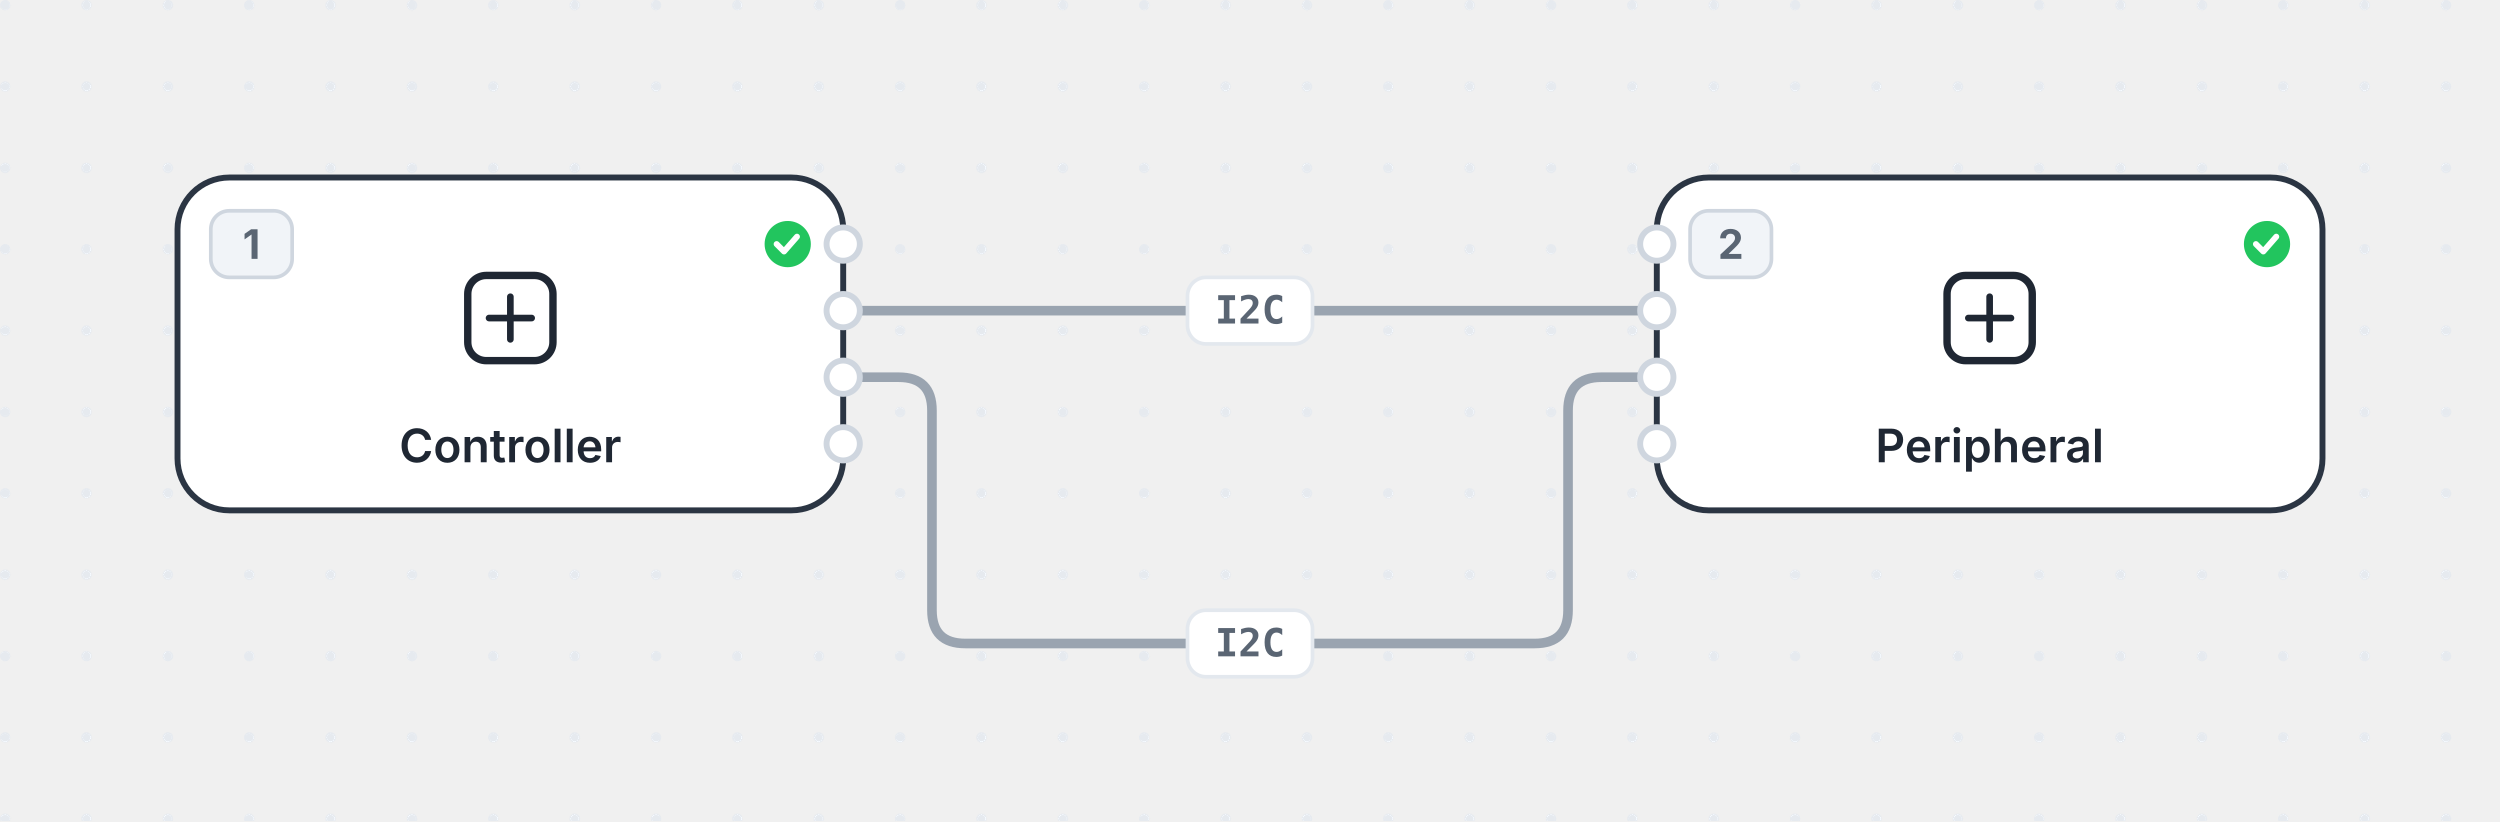
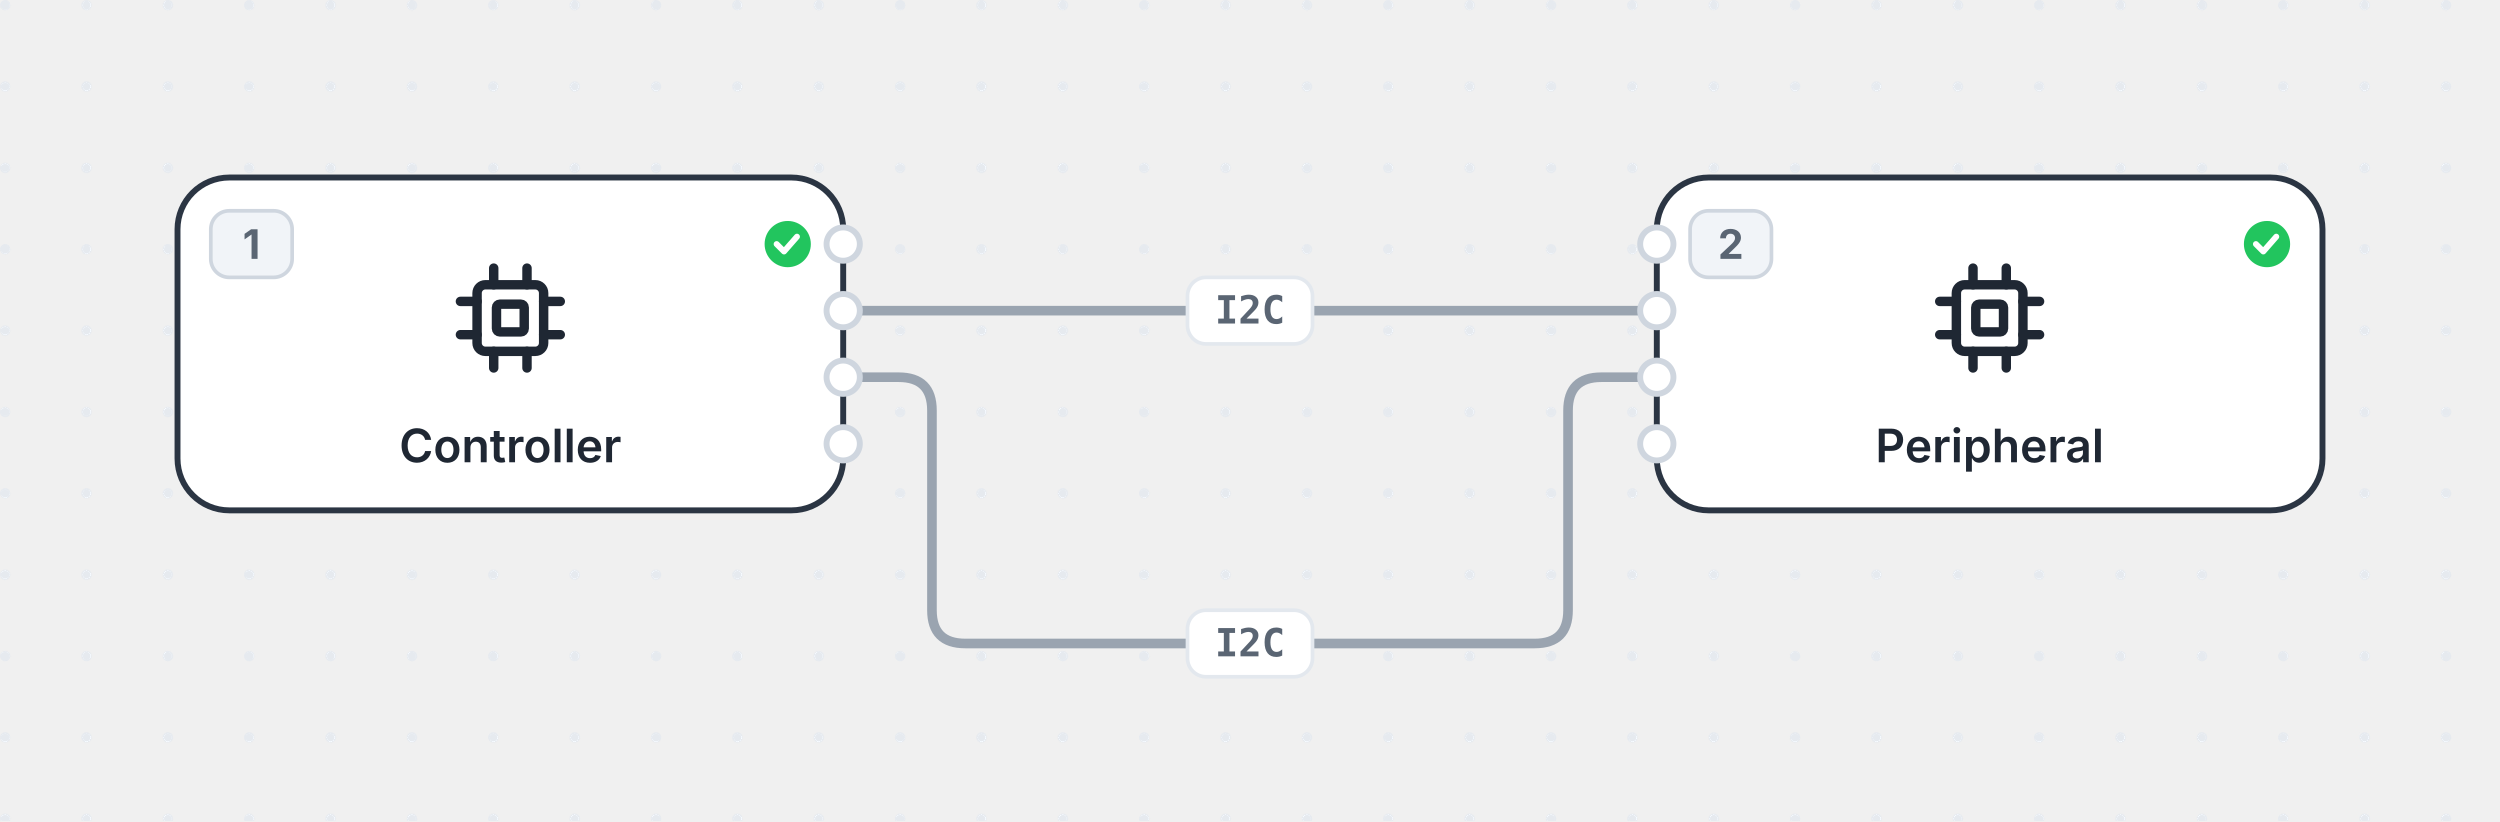
<svg xmlns="http://www.w3.org/2000/svg" width="676" height="222" viewBox="0 0 676 222">
  <defs>
    <pattern id="dots" width="22" height="22" patternUnits="userSpaceOnUse">
      <circle cx="1.4" cy="1.4" r="1.4" fill="#e6eaef" />
    </pattern>
  </defs>
  <rect class="grid-bg" x="0" y="0" width="676" height="222" fill="url(#dots)" />
  <g transform="translate(-22,-127)">
    <g data-system-connection-id="near_i2c_a">
      <path class="wire" d="M 250 211 L 470 211" fill="none" stroke="#9aa4b0" stroke-width="2.6" stroke-linejoin="round" stroke-linecap="round" />
      <rect class="wlabel-bg" x="343.1" y="202" width="33.8" height="18" rx="5" fill="#fff" stroke="#e3e8ee" stroke-width="1" />
      <text class="wlabel-t" x="360" y="211.5" font-family="JetBrains Mono, monospace" font-size="10.5" font-weight="600" fill="#5a6573" text-anchor="middle" dominant-baseline="middle">I2C</text>
    </g>
    <g data-system-connection-id="near_i2c_b">
      <path class="wire" d="M 250 229 L 265 229 Q 274 229 274 238 L 274 292 Q 274 301 283 301 L 437 301 Q 446 301 446 292 L 446 238 Q 446 229 455 229 L 470 229" fill="none" stroke="#9aa4b0" stroke-width="2.6" stroke-linejoin="round" stroke-linecap="round" />
      <rect class="wlabel-bg" x="343.1" y="292" width="33.8" height="18" rx="5" fill="#fff" stroke="#e3e8ee" stroke-width="1" />
      <text class="wlabel-t" x="360" y="301.5" font-family="JetBrains Mono, monospace" font-size="10.5" font-weight="600" fill="#5a6573" text-anchor="middle" dominant-baseline="middle">I2C</text>
    </g>
    <g class="block" data-system-block-id="controller" transform="translate(70,175)">
      <rect class="block-rect" width="180" height="90" rx="14" fill="#fff" stroke="#2b3543" stroke-width="1.6" />
      <rect class="numbadge" x="9" y="9" width="22" height="18" rx="5" fill="#f1f4f8" stroke="#cfd6df" stroke-width="1" />
      <text class="numbadge-t" x="20" y="22" font-family="Inter, sans-serif" font-size="11" font-weight="700" fill="#5a6573" text-anchor="middle">1</text>
      <circle class="status-dot" cx="165" cy="18" r="7" fill="#22c55e" stroke="#fff" stroke-width="1.5" />
      <path d="M 162 18 l 2 2 l 3.5 -4" stroke="#fff" stroke-width="1.6" fill="none" stroke-linecap="round" stroke-linejoin="round" />
-       <rect x="78.48" y="26.48" width="23.04" height="23.04" rx="5" fill="none" stroke="#1f2733" stroke-width="2" />
-       <path d="M 84.24 38 h 11.52 M 90 32.24 v 11.52" stroke="#1f2733" stroke-width="1.8" stroke-linecap="round" />
+       <g transform="translate(72,20) scale(1.5)" fill="none" stroke="#1f2733" stroke-width="1.7" stroke-linecap="round" stroke-linejoin="round">
+         <rect x="6" y="6" width="12" height="12" rx="1.5" />
+         <rect x="9.5" y="9.5" width="5" height="5" rx=".6" />
+         <path d="M9 6V3M15 6V3M9 21v-3M15 21v-3M6 9H3M6 15H3M21 9h-3M21 15h-3" />
+       </g>
      <text class="block-label" x="90" y="77" font-family="Inter, sans-serif" font-size="12.5" font-weight="600" fill="#1f2733" text-anchor="middle">Controller</text>
      <circle class="port" data-system-port-id="controller_spare_top" cx="180" cy="18" r="4.5" fill="#fff" stroke="#cfd6df" stroke-width="1.6" />
      <circle class="port" data-system-port-id="controller_i2c_a" cx="180" cy="36" r="4.5" fill="#fff" stroke="#cfd6df" stroke-width="1.6" />
      <circle class="port" data-system-port-id="controller_i2c_b" cx="180" cy="54" r="4.5" fill="#fff" stroke="#cfd6df" stroke-width="1.6" />
      <circle class="port" data-system-port-id="controller_spare_bottom" cx="180" cy="72" r="4.5" fill="#fff" stroke="#cfd6df" stroke-width="1.6" />
    </g>
    <g class="block" data-system-block-id="peripheral" transform="translate(470,175)">
      <rect class="block-rect" width="180" height="90" rx="14" fill="#fff" stroke="#2b3543" stroke-width="1.6" />
      <rect class="numbadge" x="9" y="9" width="22" height="18" rx="5" fill="#f1f4f8" stroke="#cfd6df" stroke-width="1" />
      <text class="numbadge-t" x="20" y="22" font-family="Inter, sans-serif" font-size="11" font-weight="700" fill="#5a6573" text-anchor="middle">2</text>
      <circle class="status-dot" cx="165" cy="18" r="7" fill="#22c55e" stroke="#fff" stroke-width="1.5" />
      <path d="M 162 18 l 2 2 l 3.5 -4" stroke="#fff" stroke-width="1.6" fill="none" stroke-linecap="round" stroke-linejoin="round" />
-       <rect x="78.48" y="26.48" width="23.04" height="23.04" rx="5" fill="none" stroke="#1f2733" stroke-width="2" />
-       <path d="M 84.24 38 h 11.52 M 90 32.24 v 11.52" stroke="#1f2733" stroke-width="1.8" stroke-linecap="round" />
+       <g transform="translate(72,20) scale(1.5)" fill="none" stroke="#1f2733" stroke-width="1.7" stroke-linecap="round" stroke-linejoin="round">
+         <rect x="6" y="6" width="12" height="12" rx="1.5" />
+         <rect x="9.5" y="9.5" width="5" height="5" rx=".6" />
+         <path d="M9 6V3M15 6V3M9 21v-3M15 21v-3M6 9H3M6 15H3M21 9h-3M21 15h-3" />
+       </g>
      <text class="block-label" x="90" y="77" font-family="Inter, sans-serif" font-size="12.5" font-weight="600" fill="#1f2733" text-anchor="middle">Peripheral</text>
      <circle class="port" data-system-port-id="peripheral_spare_top" cx="0" cy="18" r="4.5" fill="#fff" stroke="#cfd6df" stroke-width="1.6" />
      <circle class="port" data-system-port-id="peripheral_i2c_a" cx="0" cy="36" r="4.5" fill="#fff" stroke="#cfd6df" stroke-width="1.6" />
      <circle class="port" data-system-port-id="peripheral_i2c_b" cx="0" cy="54" r="4.5" fill="#fff" stroke="#cfd6df" stroke-width="1.6" />
      <circle class="port" data-system-port-id="peripheral_spare_bottom" cx="0" cy="72" r="4.5" fill="#fff" stroke="#cfd6df" stroke-width="1.6" />
    </g>
  </g>
</svg>
